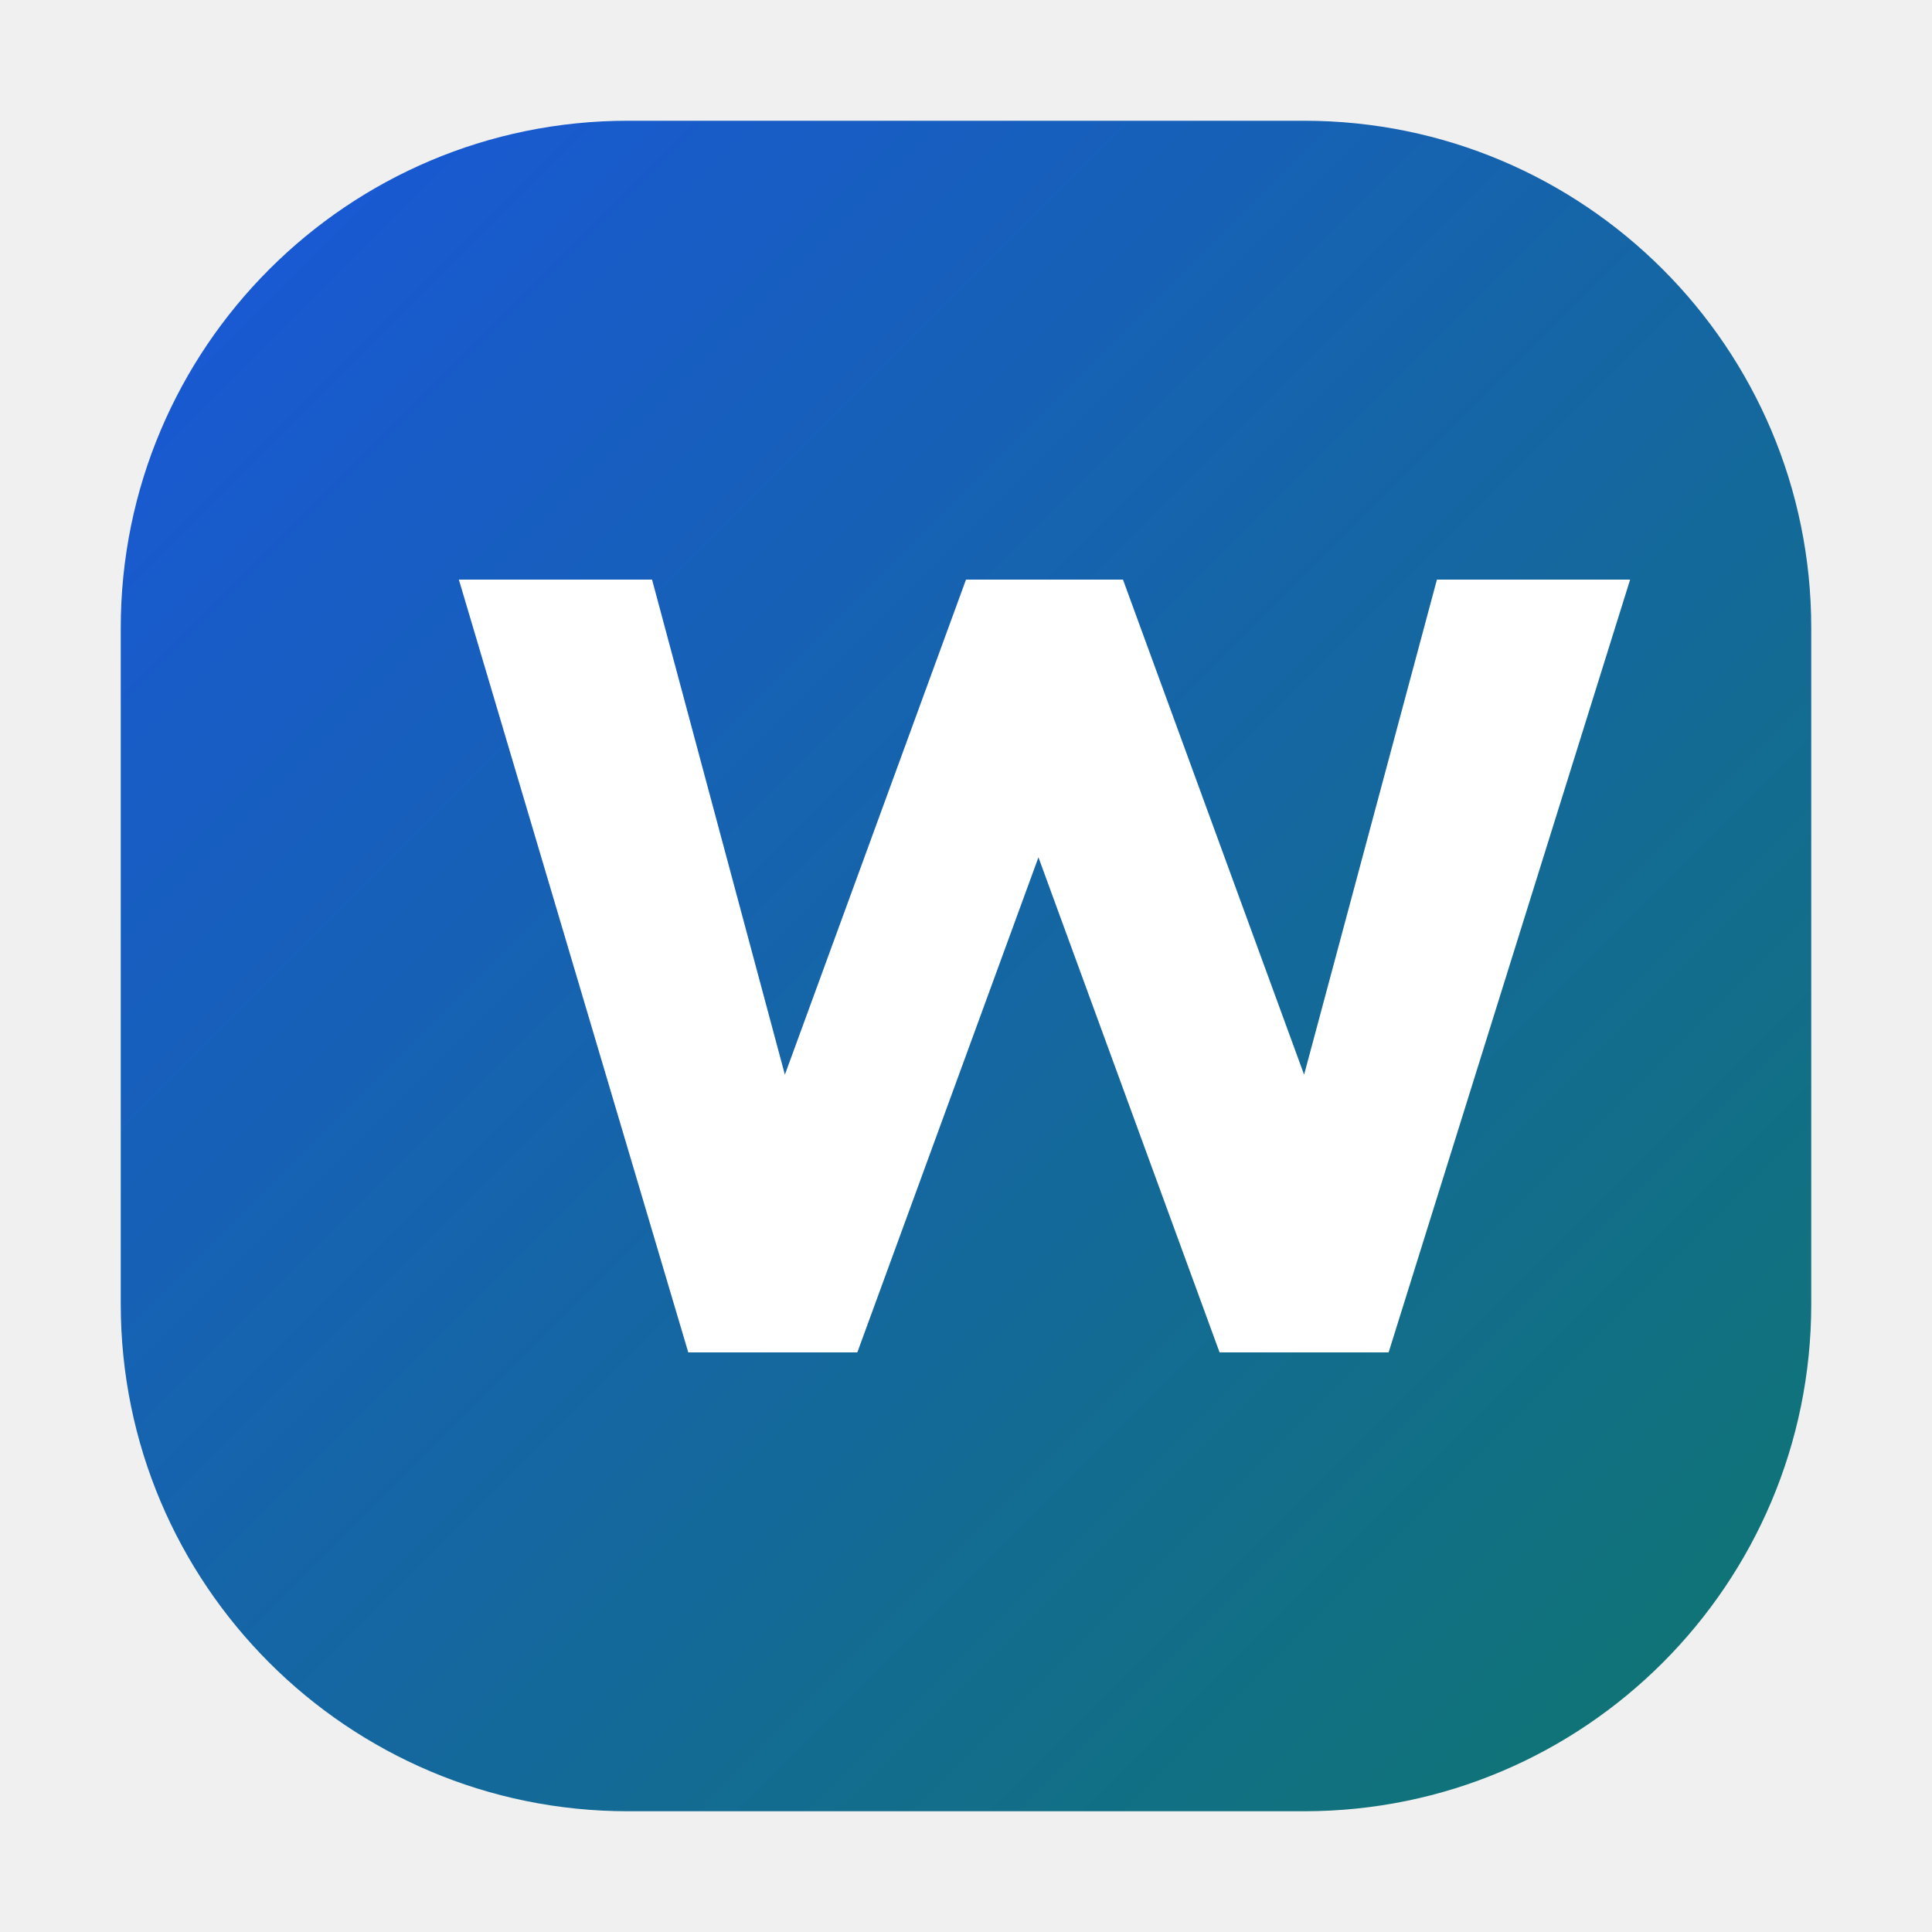
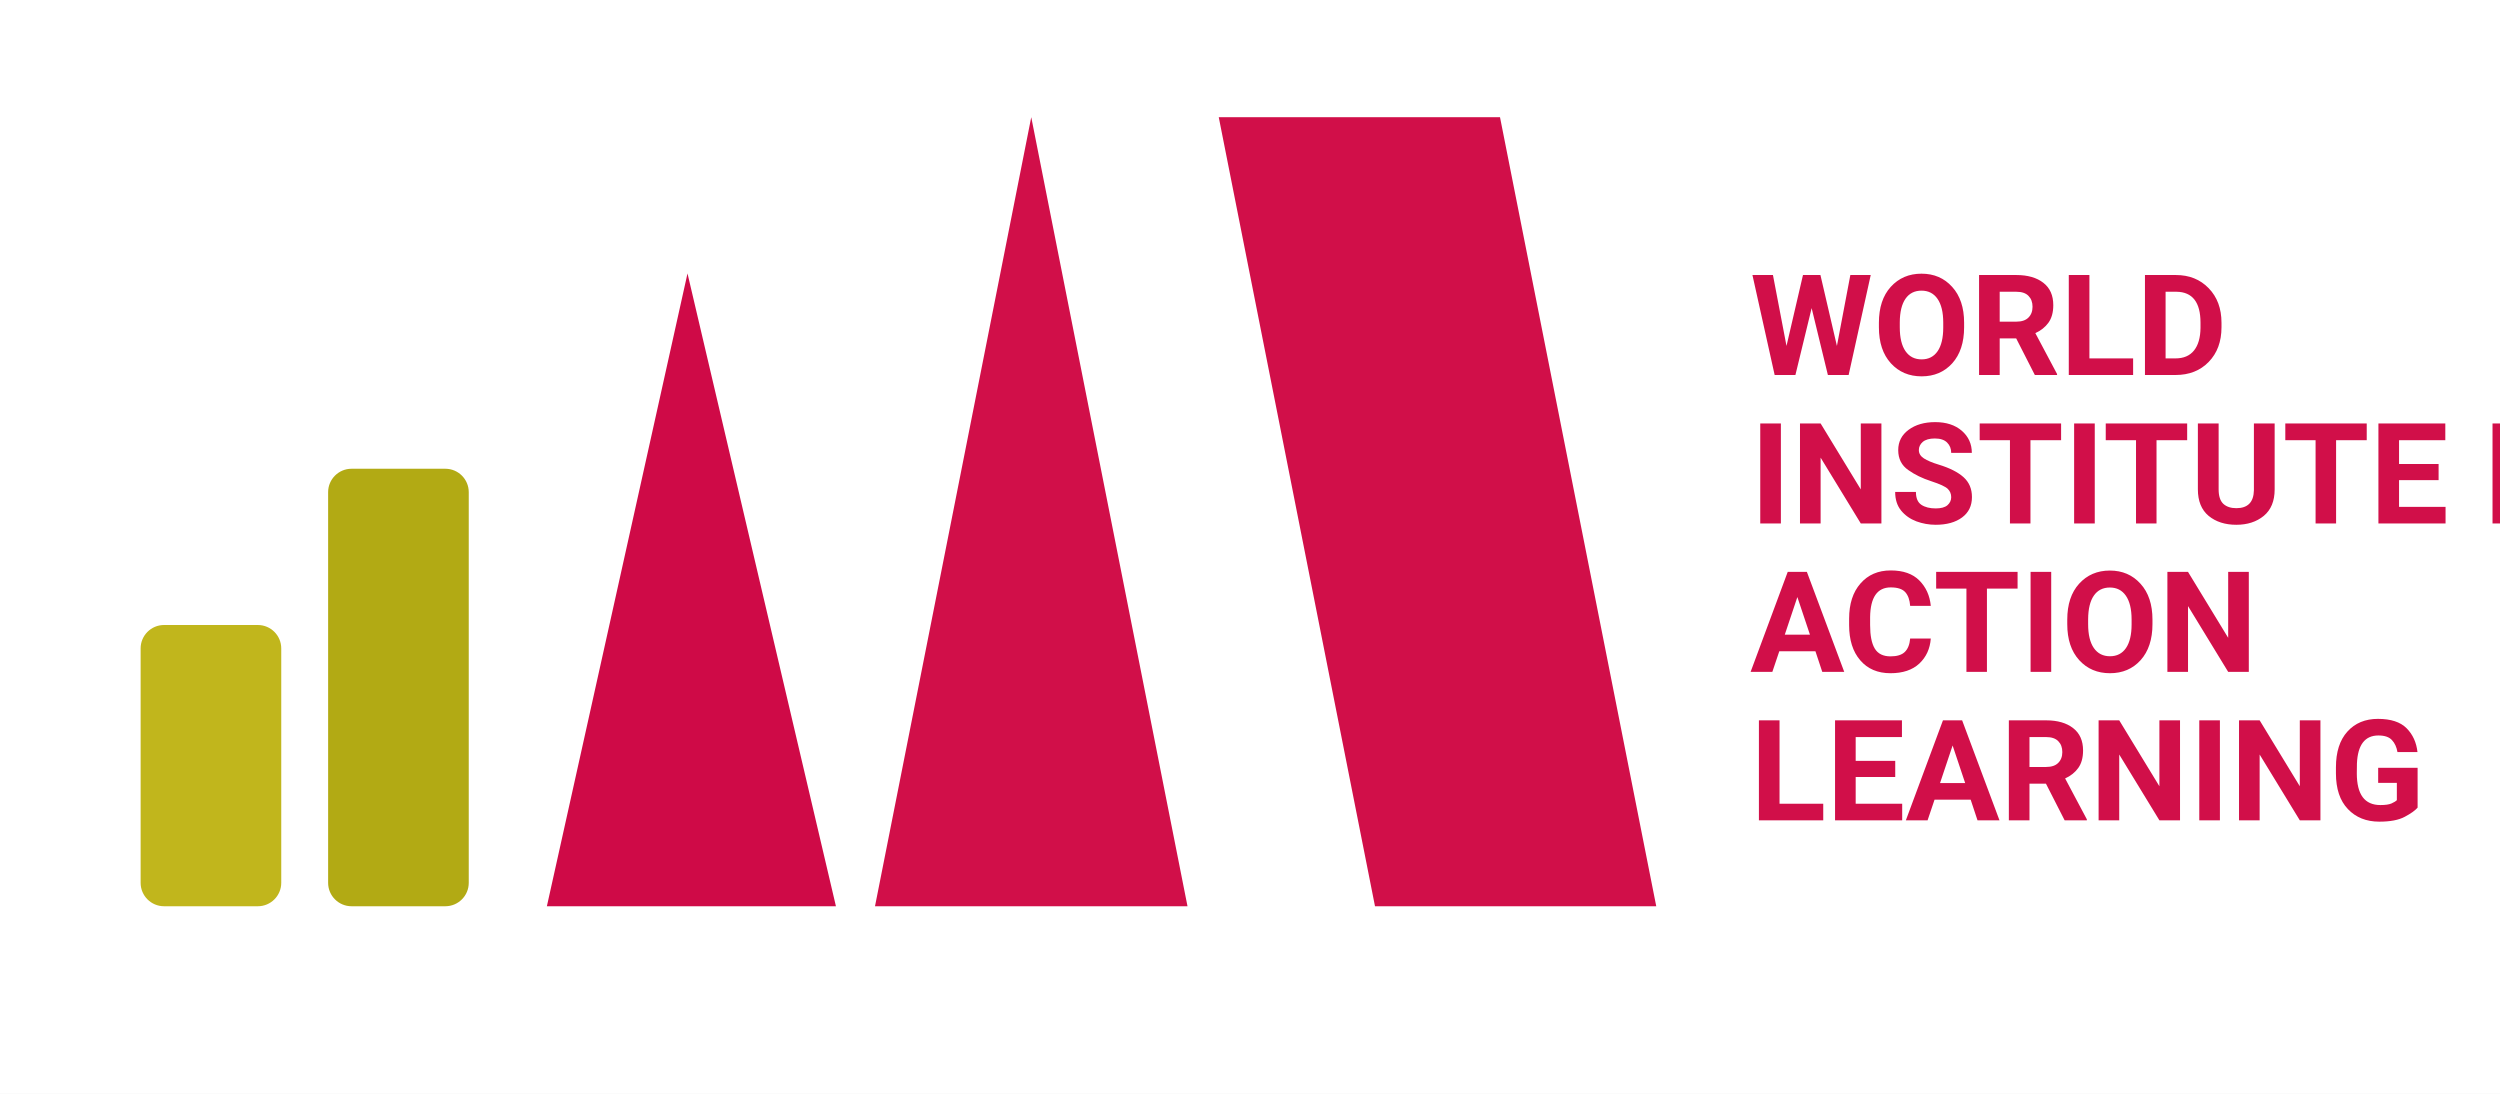
- <svg xmlns="http://www.w3.org/2000/svg" viewBox="0 0 160 160" role="img" aria-labelledby="title desc">
-   <defs>
-     <linearGradient id="g" x1="0%" y1="0%" x2="100%" y2="100%">
-       <stop offset="0%" stop-color="#1a56db" />
-       <stop offset="100%" stop-color="#0f766e" />
-     </linearGradient>
-   </defs>
-   <rect x="10" y="10" width="140" height="140" rx="42" fill="url(#g)" />
-   <path d="M38 48h16l11 41 15-41h13l15 41 11-41h16l-20 64h-14L86 71 71 112H57L38 48z" fill="#ffffff" />
+ <svg xmlns="http://www.w3.org/2000/svg" viewBox="0 0 320 140" role="img" aria-labelledby="title desc">
+   <rect width="320" height="140" fill="#ffffff" />
+   <rect x="18" y="80" width="18" height="36" rx="3" fill="#c1b61c" />
+   <rect x="42" y="60" width="18" height="56" rx="3" fill="#b2aa14" />
+   <polygon points="70,116 88,35 107,116" fill="#cf0a47" />
+   <polygon points="112,116 132,15 152,116" fill="#d10f49" />
+   <polygon points="156,15 192,15 212,116 176,116" fill="#d10f49" />
+   <text x="224" y="48" fill="#d10f49" font-family="system-ui, -apple-system, 'Segoe UI', Roboto, sans-serif" font-size="18" font-weight="700">WORLD</text>
+   <text x="224" y="67" fill="#d10f49" font-family="system-ui, -apple-system, 'Segoe UI', Roboto, sans-serif" font-size="18" font-weight="700">INSTITUTE FOR</text>
+   <text x="224" y="86" fill="#d10f49" font-family="system-ui, -apple-system, 'Segoe UI', Roboto, sans-serif" font-size="18" font-weight="700">ACTION</text>
+   <text x="224" y="105" fill="#d10f49" font-family="system-ui, -apple-system, 'Segoe UI', Roboto, sans-serif" font-size="18" font-weight="700">LEARNING</text>
</svg>
